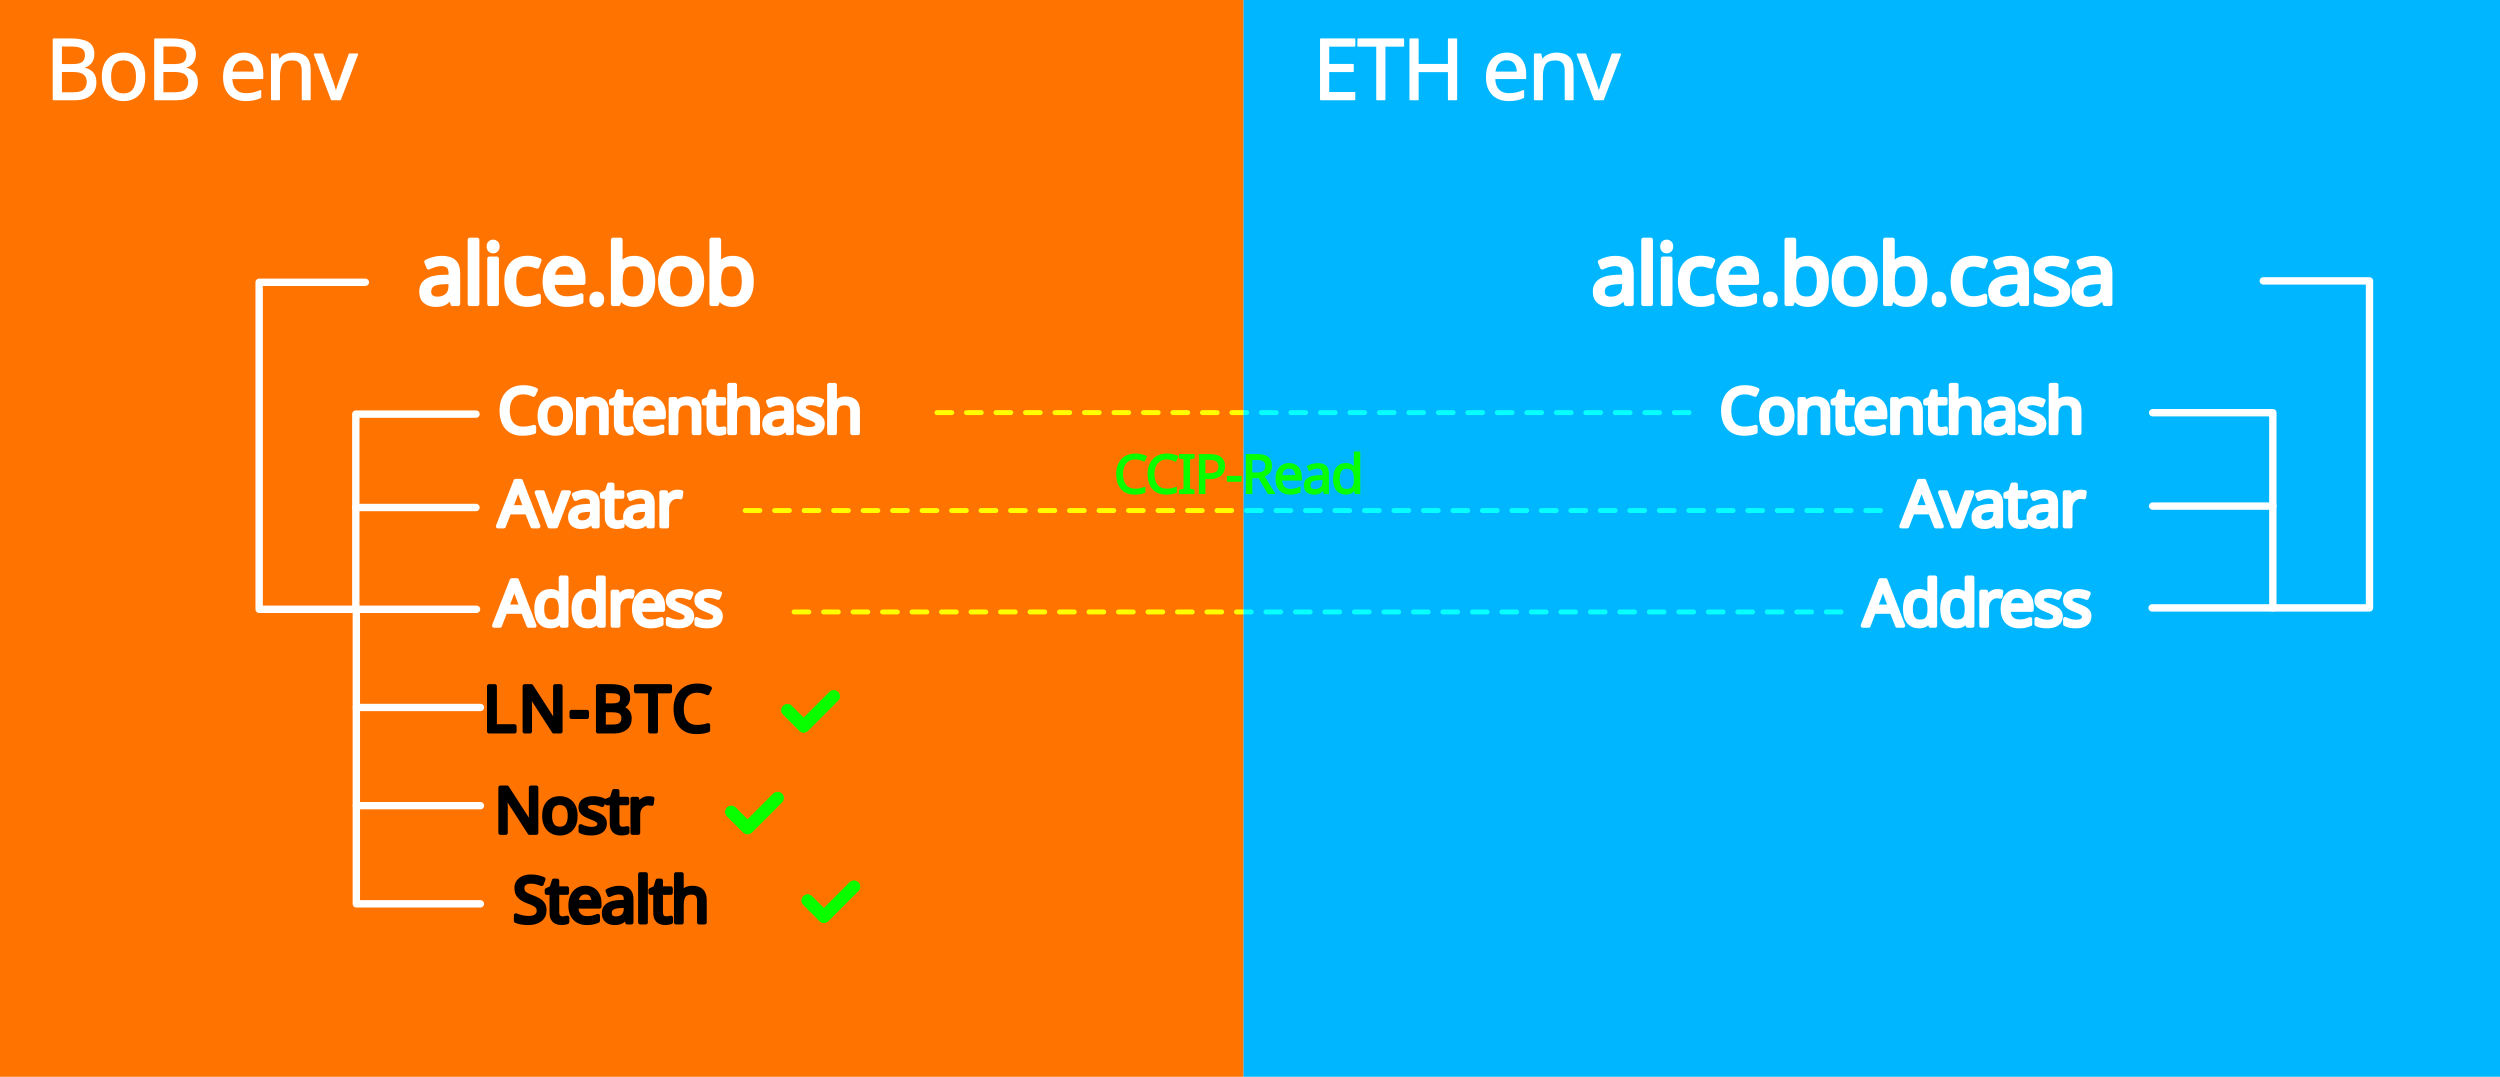
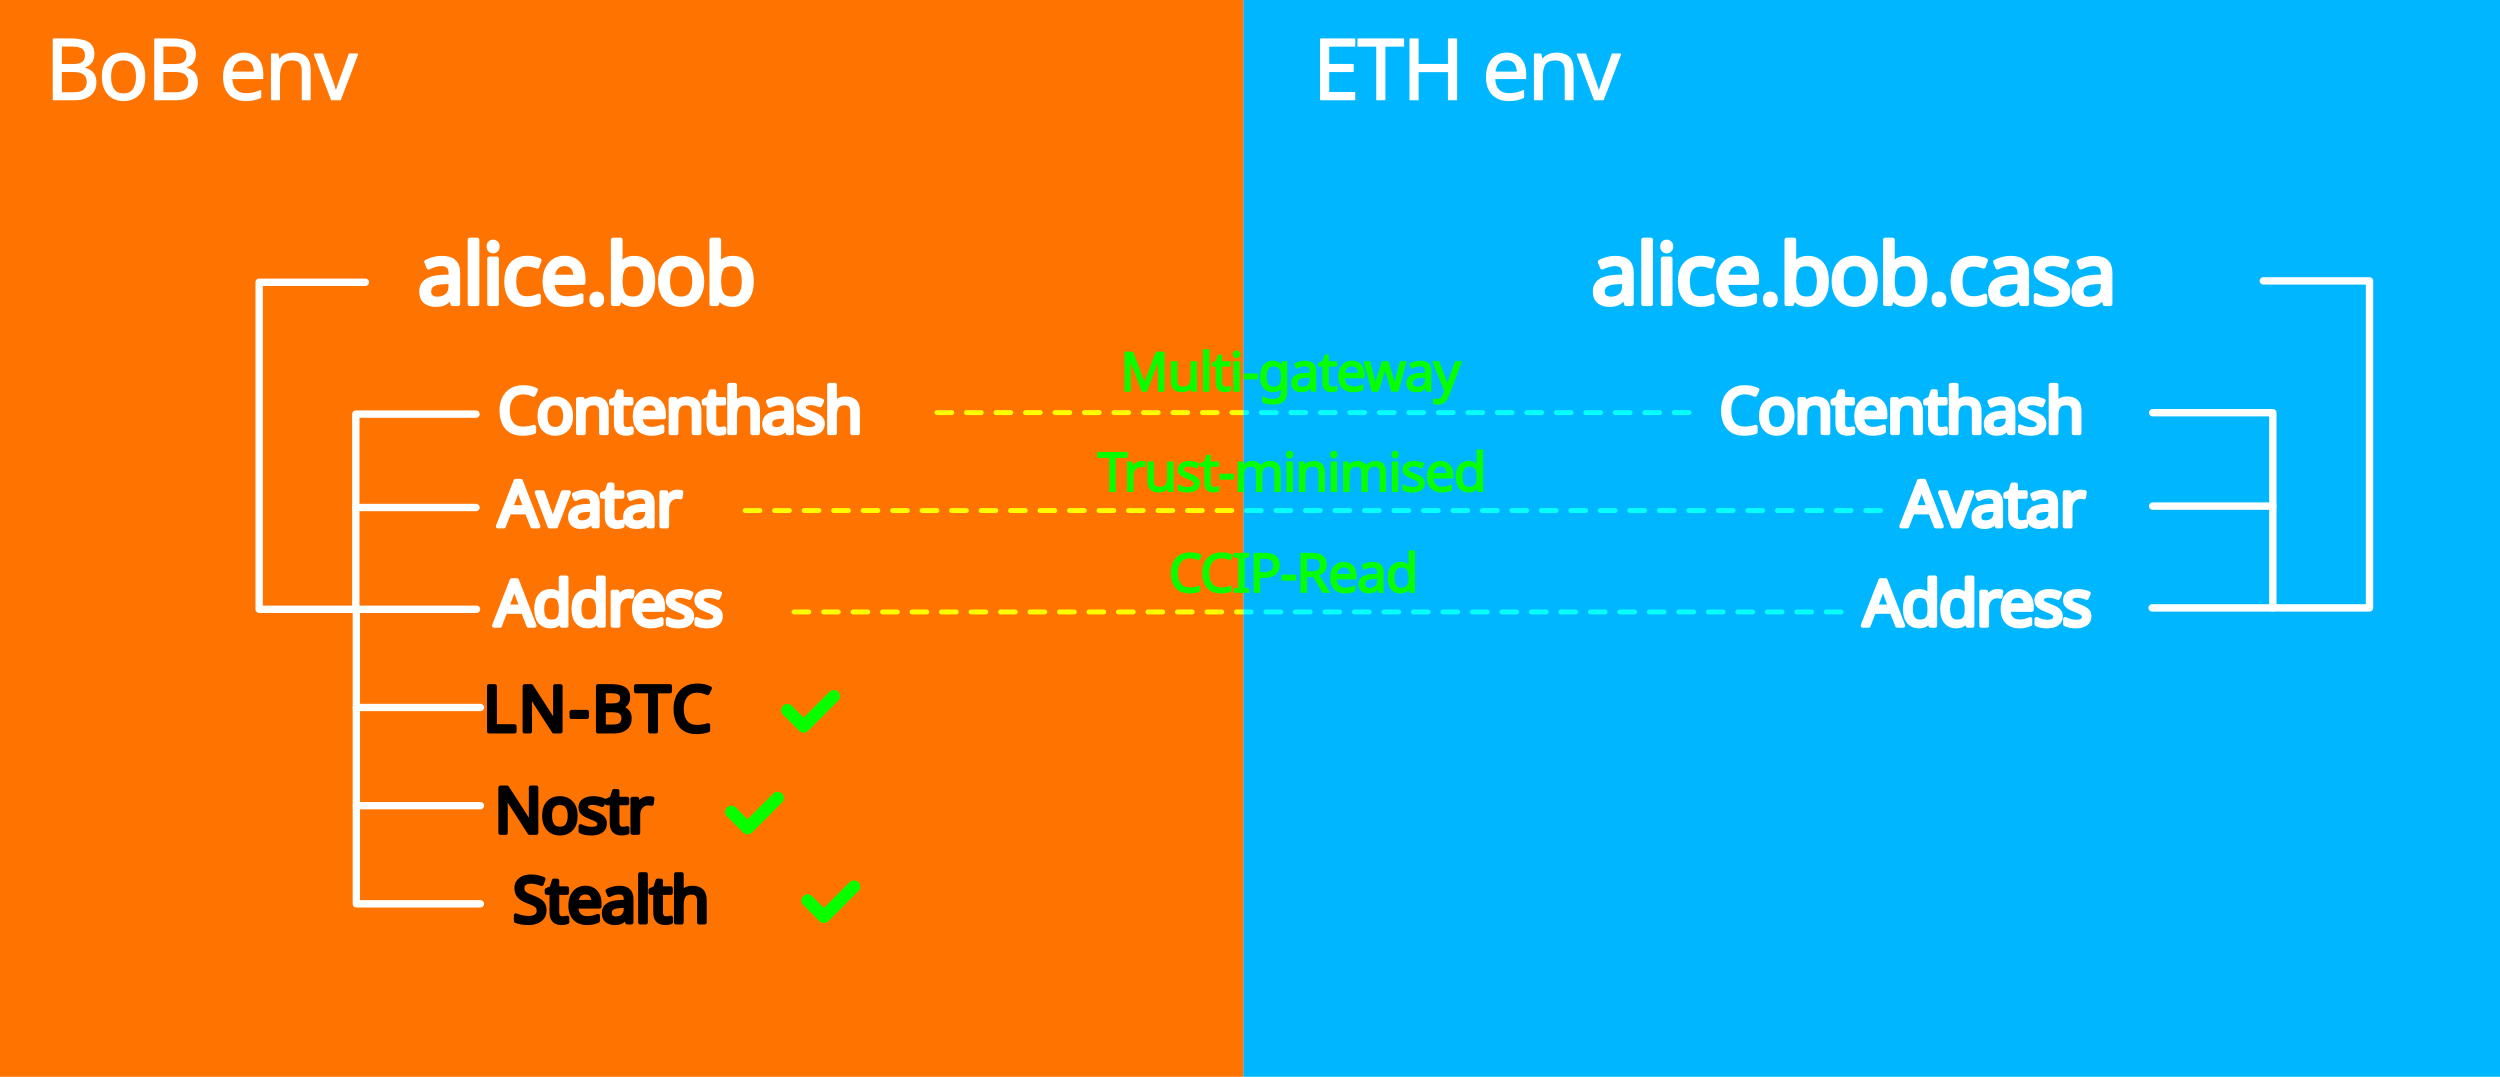
<svg xmlns="http://www.w3.org/2000/svg" version="1.1" id="Layer_1" x="0px" y="0px" viewBox="0 0 1017.265 438.132" xml:space="preserve" width="1017.265" height="438.132">
  <rect style="fill:#00b7ff;fill-opacity:1;fill-rule:evenodd;stroke:none;stroke-width:10.196;stroke-linecap:round;stroke-linejoin:round;stroke-dashoffset:4.046;paint-order:stroke fill markers;stop-color:#000000" id="rect856-3" width="511.356" height="438.132" x="505.909" y="0" />
  <rect style="fill:#ff7300;fill-opacity:1;fill-rule:evenodd;stroke:none;stroke-width:10.142;stroke-linecap:round;stroke-linejoin:round;stroke-dashoffset:4.046;paint-order:stroke fill markers;stop-color:#000000" id="rect856" width="505.909" height="438.132" x="0" y="0" />
  <g id="g857-9-0" transform="translate(-227.1207,558.2446)" style="fill:#00b7ff;fill-opacity:1;stroke:none" />
  <text xml:space="preserve" id="text990-9" style="font-size:53.333px;line-height:1.25;font-family:Palatino;-inkscape-font-specification:Palatino;font-variant-ligatures:none;text-align:center;letter-spacing:-1.39px;white-space:pre;shape-inside:url(#rect992-0);fill:#00b7ff;fill-opacity:1;stroke:none;" transform="translate(248.7202,-185.4778)" />
  <defs id="defs864">
    <rect x="570.106" y="518.723" width="795.212" height="234.893" id="rect992" />
    <rect x="570.106" y="518.723" width="795.212" height="234.893" id="rect992-0" />
    <rect x="570.106" y="518.723" width="795.212" height="234.893" id="rect883" />
  </defs>
  <style type="text/css" id="style833">
	.st0{fill:#E1E1E1;}
	.st1{fill:#F58B00;}
</style>
  <g id="g857-9" transform="translate(-735.9186,558.2446)" style="fill:#ff7300;fill-opacity:1;stroke:none" />
  <text xml:space="preserve" id="text990" style="font-size:53.333px;line-height:1.25;font-family:Palatino;-inkscape-font-specification:Palatino;font-variant-ligatures:none;text-align:center;letter-spacing:-1.39px;white-space:pre;shape-inside:url(#rect992);fill:#ff7300;fill-opacity:1;stroke:none;" transform="translate(-260.0778,-185.4778)" />
  <text xml:space="preserve" style="font-size:34.329px;line-height:1.25;font-family:Palatino;-inkscape-font-specification:Palatino;font-variant-ligatures:none;text-align:center;letter-spacing:-0.895px;text-anchor:middle;stroke-width:1.744;stroke-miterlimit:4;stroke-dasharray:none" x="251.237" y="123.674" id="text911">
    <tspan id="tspan909" x="250.789" y="123.674" style="font-style:normal;font-variant:normal;font-weight:normal;font-stretch:normal;font-family:'SF Mono';-inkscape-font-specification:'SF Mono';fill:#ffffff;fill-opacity:1;stroke:#ffffff;stroke-width:1.744;stroke-linecap:round;stroke-linejoin:round;stroke-miterlimit:4;stroke-dasharray:none;stroke-opacity:1">alice.bob</tspan>
  </text>
  <text xml:space="preserve" style="font-size:34.329px;line-height:1.25;font-family:Palatino;-inkscape-font-specification:Palatino;font-variant-ligatures:none;text-align:center;letter-spacing:-0.895px;text-anchor:middle;stroke-width:0.644" x="94.359" y="40.471" id="text911-5">
    <tspan id="tspan909-3" x="93.912" y="40.471" style="font-style:normal;font-variant:normal;font-weight:normal;font-stretch:normal;font-family:'OCR A Std';-inkscape-font-specification:'OCR A Std';fill:#ffffff;fill-opacity:1;stroke:#ffffff;stroke-width:0.644;stroke-linecap:round;stroke-linejoin:round;stroke-opacity:1">BoB env</tspan>
  </text>
  <text xml:space="preserve" style="font-size:34.329px;line-height:1.25;font-family:Palatino;-inkscape-font-specification:Palatino;font-variant-ligatures:none;text-align:center;letter-spacing:-0.895px;text-anchor:middle;stroke-width:0.644" x="609.149" y="40.471" id="text911-5-1">
    <tspan id="tspan909-3-2" x="608.702" y="40.471" style="font-style:normal;font-variant:normal;font-weight:normal;font-stretch:normal;font-family:'OCR A Std';-inkscape-font-specification:'OCR A Std';fill:#ffffff;fill-opacity:1;stroke:#ffffff;stroke-width:0.644;stroke-linecap:round;stroke-linejoin:round;stroke-opacity:1">ETH env</tspan>
  </text>
  <text xml:space="preserve" style="font-size:34.329px;line-height:1.25;font-family:Palatino;-inkscape-font-specification:Palatino;font-variant-ligatures:none;text-align:center;letter-spacing:-0.895px;text-anchor:middle;stroke-width:1.744;stroke-miterlimit:4;stroke-dasharray:none" x="766.866" y="123.674" id="text911-2">
    <tspan id="tspan909-4" x="766.419" y="123.674" style="font-style:normal;font-variant:normal;font-weight:normal;font-stretch:normal;font-family:'SF Mono';-inkscape-font-specification:'SF Mono';fill:#ffffff;fill-opacity:1;stroke:#ffffff;stroke-width:1.744;stroke-linecap:round;stroke-linejoin:round;stroke-miterlimit:4;stroke-dasharray:none;stroke-opacity:1">alice.bob.casa</tspan>
  </text>
  <path style="fill:none;stroke:#ffffff;stroke-width:3;stroke-linecap:round;stroke-linejoin:round;stroke-miterlimit:4;stroke-dasharray:none;stroke-opacity:1" d="m 148.668,114.864 h -43.216 v 133.06 h 39.331 V 168.503 H 193.691" id="path985" />
  <text xml:space="preserve" style="font-size:25.731px;line-height:1.25;font-family:Palatino;-inkscape-font-specification:Palatino;font-variant-ligatures:none;text-align:center;letter-spacing:-0.671px;text-anchor:middle;stroke-width:1.707;stroke-miterlimit:4;stroke-dasharray:none" x="286.163" y="176.206" id="text911-8">
    <tspan id="tspan909-1" x="285.828" y="176.206" style="font-style:normal;font-variant:normal;font-weight:normal;font-stretch:normal;font-family:'SF Mono';-inkscape-font-specification:'SF Mono';fill:#ffffff;fill-opacity:1;stroke:#ffffff;stroke-width:1.707;stroke-linecap:round;stroke-linejoin:round;stroke-miterlimit:4;stroke-dasharray:none;stroke-opacity:1">Contenthash</tspan>
  </text>
  <path style="mix-blend-mode:screen;fill:none;stroke:#ffffff;stroke-width:3;stroke-linecap:round;stroke-linejoin:round;stroke-miterlimit:4;stroke-dasharray:none;stroke-opacity:1" d="M 193.691,206.503 H 144.783" id="path1011" />
  <path style="fill:none;stroke:#ffffff;stroke-width:3;stroke-linecap:round;stroke-linejoin:round;stroke-miterlimit:4;stroke-dasharray:none;stroke-opacity:1" d="m 920.95,114.295 h 43.216 v 133.06 h -39.331 v -79.421 h -48.908" id="path985-7" />
  <path style="mix-blend-mode:screen;fill:none;stroke:#ffffff;stroke-width:3;stroke-linecap:round;stroke-linejoin:round;stroke-miterlimit:4;stroke-dasharray:none;stroke-opacity:1" d="m 875.927,205.934 h 48.908" id="path1011-3" />
  <text xml:space="preserve" style="font-size:25.731px;line-height:1.25;font-family:Palatino;-inkscape-font-specification:Palatino;font-variant-ligatures:none;text-align:center;letter-spacing:-0.671px;text-anchor:middle;stroke-width:1.707;stroke-miterlimit:4;stroke-dasharray:none" x="783.208" y="176.206" id="text911-8-8">
    <tspan id="tspan909-1-1" x="782.872" y="176.206" style="font-style:normal;font-variant:normal;font-weight:normal;font-stretch:normal;font-family:'SF Mono';-inkscape-font-specification:'SF Mono';fill:#ffffff;fill-opacity:1;stroke:#ffffff;stroke-width:1.707;stroke-linecap:round;stroke-linejoin:round;stroke-miterlimit:4;stroke-dasharray:none;stroke-opacity:1">Contenthash</tspan>
  </text>
  <path style="mix-blend-mode:screen;fill:none;stroke:#ffffff;stroke-width:3;stroke-linecap:round;stroke-linejoin:round;stroke-miterlimit:4;stroke-dasharray:none;stroke-opacity:1" d="m 193.907,247.924 h -49.124" id="path1011-4" />
  <path style="mix-blend-mode:screen;fill:none;stroke:#ffffff;stroke-width:3;stroke-linecap:round;stroke-linejoin:round;stroke-miterlimit:4;stroke-dasharray:none;stroke-opacity:1" d="m 924.836,247.355 h -49.124" id="path1011-4-5" />
  <text xml:space="preserve" style="font-size:25.731px;line-height:1.25;font-family:Palatino;-inkscape-font-specification:Palatino;font-variant-ligatures:none;text-align:center;letter-spacing:1px;text-anchor:middle;fill:#000000;fill-opacity:1;stroke:#000000;stroke-width:1.707;stroke-miterlimit:4;stroke-dasharray:none;stroke-opacity:1" x="253.221" y="297.61" id="text911-8-3">
    <tspan id="tspan909-1-6" x="253.721" y="297.61" style="font-style:normal;font-variant:normal;font-weight:normal;font-stretch:normal;font-family:'SF Mono';-inkscape-font-specification:'SF Mono';fill:#000000;fill-opacity:1;stroke:#000000;stroke-width:1.707;stroke-linecap:round;stroke-linejoin:round;stroke-miterlimit:4;stroke-dasharray:none;stroke-opacity:1">LN-BTC</tspan>
  </text>
  <text xml:space="preserve" style="font-size:25.731px;line-height:1.25;font-family:Palatino;-inkscape-font-specification:Palatino;font-variant-ligatures:none;text-align:center;letter-spacing:-0.67px;text-anchor:middle;fill:#000000;fill-opacity:1;stroke:#000000;stroke-width:1.707;stroke-miterlimit:4;stroke-dasharray:none;stroke-opacity:1" x="242.797" y="338.863" id="text911-8-3-4">
    <tspan id="tspan909-1-6-0" x="242.462" y="338.863" style="font-style:normal;font-variant:normal;font-weight:normal;font-stretch:normal;font-family:'SF Mono';-inkscape-font-specification:'SF Mono';fill:#000000;fill-opacity:1;stroke:#000000;stroke-width:1.707;stroke-linecap:round;stroke-linejoin:round;stroke-miterlimit:4;stroke-dasharray:none;stroke-opacity:1">Nostr</tspan>
  </text>
  <path style="mix-blend-mode:screen;fill:none;stroke:#ffffff;stroke-width:3;stroke-linecap:round;stroke-linejoin:round;stroke-miterlimit:4;stroke-dasharray:none;stroke-opacity:1;fill-opacity:1" d="m 195.473,287.876 h -50.475 v -39.952" id="path1011-0" />
  <text xml:space="preserve" style="font-size:25.731px;line-height:1.25;font-family:Palatino;-inkscape-font-specification:Palatino;font-variant-ligatures:none;text-align:center;letter-spacing:-0.67px;text-anchor:middle;stroke-width:1.707;stroke-miterlimit:4;stroke-dasharray:none" x="249.42" y="214.149" id="text911-8-3-4-6">
    <tspan id="tspan909-1-6-0-0" x="249.085" y="214.149" style="font-style:normal;font-variant:normal;font-weight:normal;font-stretch:normal;font-family:'SF Mono';-inkscape-font-specification:'SF Mono';fill:#ffffff;fill-opacity:1;stroke:#ffffff;stroke-width:1.707;stroke-linecap:round;stroke-linejoin:round;stroke-miterlimit:4;stroke-dasharray:none;stroke-opacity:1">Avatar</tspan>
  </text>
  <text xml:space="preserve" style="font-size:25.731px;line-height:1.25;font-family:Palatino;-inkscape-font-specification:Palatino;font-variant-ligatures:none;text-align:center;letter-spacing:-0.67px;text-anchor:middle;stroke-width:1.707;stroke-miterlimit:4;stroke-dasharray:none" x="820.478" y="214.149" id="text911-8-3-4-6-4">
    <tspan id="tspan909-1-6-0-0-2" x="820.143" y="214.149" style="font-style:normal;font-variant:normal;font-weight:normal;font-stretch:normal;font-family:'SF Mono';-inkscape-font-specification:'SF Mono';fill:#ffffff;fill-opacity:1;stroke:#ffffff;stroke-width:1.707;stroke-linecap:round;stroke-linejoin:round;stroke-miterlimit:4;stroke-dasharray:none;stroke-opacity:1">Avatar</tspan>
  </text>
  <text xml:space="preserve" style="font-size:25.731px;line-height:1.25;font-family:Palatino;-inkscape-font-specification:Palatino;font-variant-ligatures:none;text-align:center;letter-spacing:-0.67px;text-anchor:middle;stroke-width:1.707;stroke-miterlimit:4;stroke-dasharray:none" x="257.051" y="254.581" id="text911-8-3-4-6-5">
    <tspan id="tspan909-1-6-0-0-0" x="256.716" y="254.581" style="font-style:normal;font-variant:normal;font-weight:normal;font-stretch:normal;font-family:'SF Mono';-inkscape-font-specification:'SF Mono';fill:#ffffff;fill-opacity:1;stroke:#ffffff;stroke-width:1.707;stroke-linecap:round;stroke-linejoin:round;stroke-miterlimit:4;stroke-dasharray:none;stroke-opacity:1">Address</tspan>
  </text>
  <text xml:space="preserve" style="font-size:25.731px;line-height:1.25;font-family:Palatino;-inkscape-font-specification:Palatino;font-variant-ligatures:none;text-align:center;letter-spacing:-0.67px;text-anchor:middle;stroke-width:1.707;stroke-miterlimit:4;stroke-dasharray:none" x="813.966" y="254.581" id="text911-8-3-4-6-5-8">
    <tspan id="tspan909-1-6-0-0-0-8" x="813.631" y="254.581" style="font-style:normal;font-variant:normal;font-weight:normal;font-stretch:normal;font-family:'SF Mono';-inkscape-font-specification:'SF Mono';fill:#ffffff;fill-opacity:1;stroke:#ffffff;stroke-width:1.707;stroke-linecap:round;stroke-linejoin:round;stroke-miterlimit:4;stroke-dasharray:none;stroke-opacity:1">Address</tspan>
  </text>
  <path style="mix-blend-mode:screen;fill:none;stroke:#ffffff;stroke-width:3;stroke-linecap:round;stroke-linejoin:round;stroke-miterlimit:4;stroke-dasharray:none;stroke-opacity:1;fill-opacity:1" d="m 195.473,327.828 h -50.475 v -39.952" id="path1011-0-0" />
  <path style="mix-blend-mode:screen;fill:none;stroke:#ffffff;stroke-width:3;stroke-linecap:round;stroke-linejoin:round;stroke-miterlimit:4;stroke-dasharray:none;stroke-opacity:1;fill-opacity:1" d="m 195.473,367.78 h -50.475 v -39.952" id="path1011-0-0-7" />
  <text xml:space="preserve" style="font-size:25.731px;line-height:1.25;font-family:Palatino;-inkscape-font-specification:Palatino;font-variant-ligatures:none;text-align:center;letter-spacing:-0.67px;text-anchor:middle;fill:#000000;fill-opacity:1;stroke:#000000;stroke-width:1.707;stroke-miterlimit:4;stroke-dasharray:none;stroke-opacity:1" x="258.034" y="375.307" id="text911-8-3-4-5">
    <tspan id="tspan909-1-6-0-7" x="257.699" y="375.307" style="font-style:normal;font-variant:normal;font-weight:normal;font-stretch:normal;font-family:'SF Mono';-inkscape-font-specification:'SF Mono';fill:#000000;fill-opacity:1;stroke:#000000;stroke-width:1.707;stroke-linecap:round;stroke-linejoin:round;stroke-miterlimit:4;stroke-dasharray:none;stroke-opacity:1">Stealth</tspan>
  </text>
  <path style="mix-blend-mode:screen;fill:none;stroke:#07ff00;stroke-width:2;stroke-linecap:round;stroke-linejoin:round;stroke-miterlimit:4;stroke-dasharray:6, 6;stroke-dashoffset:0;stroke-opacity:1;fill-opacity:1" d="M 687.275,167.897 H 377.492" id="path1011-01" />
  <path style="mix-blend-mode:screen;fill:none;stroke:#07ff00;stroke-width:2;stroke-linecap:round;stroke-linejoin:round;stroke-miterlimit:4;stroke-dasharray:6, 6;stroke-dashoffset:0;stroke-opacity:1" d="M 765.202,207.737 H 300.919" id="path1011-01-2" />
  <path style="mix-blend-mode:screen;fill:none;stroke:#07ff00;stroke-width:2;stroke-linecap:round;stroke-linejoin:round;stroke-miterlimit:4;stroke-dasharray:6, 6;stroke-dashoffset:0;stroke-opacity:1" d="M 749.119,249 H 318.136" id="path1011-01-2-5" />
-   <text xml:space="preserve" style="font-size:21.828px;line-height:1.25;font-family:Palatino;-inkscape-font-specification:Palatino;font-variant-ligatures:none;text-align:center;letter-spacing:-0.569px;text-anchor:middle;fill:#07ff00;fill-opacity:1;stroke:#07ff00;stroke-width:0.709;stroke-opacity:1;stroke-miterlimit:4;stroke-dasharray:none;" x="512.007" y="200.687" id="text2208">
-     <tspan id="tspan2206" x="511.722" y="200.687" style="font-style:normal;font-variant:normal;font-weight:normal;font-stretch:normal;font-family:'OCR A Std';-inkscape-font-specification:'OCR A Std';fill:#07ff00;fill-opacity:1;stroke:#07ff00;stroke-width:0.709;stroke-opacity:1;stroke-miterlimit:4;stroke-dasharray:none;">CCIP-Read</tspan>
+   <text xml:space="preserve" style="font-size:21.828px;line-height:1.25;font-family:Palatino;-inkscape-font-specification:Palatino;font-variant-ligatures:none;text-align:center;letter-spacing:-0.569px;text-anchor:middle;fill:#07ff00;fill-opacity:1;stroke:#07ff00;stroke-width:0.709;stroke-miterlimit:4;stroke-dasharray:none;stroke-opacity:1" x="534.266" y="240.895" id="text2208">
+     <tspan id="tspan2206" x="533.982" y="240.895" style="font-style:normal;font-variant:normal;font-weight:normal;font-stretch:normal;font-family:'OCR A Std';-inkscape-font-specification:'OCR A Std';fill:#07ff00;fill-opacity:1;stroke:#07ff00;stroke-width:0.709;stroke-miterlimit:4;stroke-dasharray:none;stroke-opacity:1">CCIP-Read</tspan>
  </text>
  <g style="fill:#07ff00;fill-opacity:1;fill-rule:nonzero;stroke:#07ff00;stroke-width:0;stroke-linecap:butt;stroke-linejoin:miter;stroke-miterlimit:10;stroke-dasharray:none;stroke-opacity:1" transform="matrix(0.2951003,0,0,0.2951003,315.0827,277.3404)" id="g1289">
    <path d="m 40.427,68.922 c -1.816,0 -3.631,-0.693 -5.017,-2.079 L 13.035,44.47 c -2.771,-2.771 -2.771,-7.263 0,-10.034 2.771,-2.77 7.263,-2.77 10.034,0 L 40.427,51.793 76.889,15.332 c 2.769,-2.77 7.264,-2.77 10.033,0 2.771,2.771 2.771,7.263 0,10.034 L 45.444,66.843 c -1.386,1.386 -3.201,2.079 -5.017,2.079 z" style="opacity:1;fill:#07ff00;fill-opacity:1;fill-rule:nonzero;stroke:#07ff00;stroke-width:1;stroke-linecap:butt;stroke-linejoin:miter;stroke-miterlimit:10;stroke-dasharray:none;stroke-opacity:1" stroke-linecap="round" id="path1285" />
    <path d="m 40.427,69.922 c -2.162,0 -4.195,-0.842 -5.724,-2.371 L 12.328,45.177 c -1.529,-1.529 -2.371,-3.562 -2.371,-5.724 0,-2.162 0.842,-4.195 2.371,-5.724 3.156,-3.155 8.292,-3.155 11.448,0 l 16.651,16.65 35.755,-35.753 c 1.527,-1.529 3.561,-2.371 5.724,-2.371 2.162,0 4.195,0.842 5.724,2.371 1.528,1.528 2.37,3.561 2.37,5.723 0,2.163 -0.842,4.195 -2.371,5.724 L 46.151,67.551 c -1.529,1.529 -3.562,2.371 -5.724,2.371 z M 18.052,33.362 c -1.561,0 -3.122,0.594 -4.31,1.782 -1.151,1.151 -1.785,2.681 -1.785,4.309 0,1.628 0.634,3.159 1.785,4.31 l 22.375,22.374 c 1.151,1.151 2.682,1.785 4.31,1.785 1.628,0 3.159,-0.634 4.31,-1.785 L 86.215,24.659 C 87.366,23.508 88,21.978 88,20.349 c 0,-1.628 -0.634,-3.158 -1.785,-4.31 -1.15,-1.151 -2.682,-1.785 -4.31,-1.785 -1.629,0 -3.159,0.634 -4.31,1.785 L 40.427,53.207 22.361,35.143 c -1.188,-1.187 -2.749,-1.781 -4.309,-1.781 z" style="opacity:1;fill:#07ff00;fill-opacity:1;fill-rule:nonzero;stroke:#07ff00;stroke-width:1;stroke-linecap:butt;stroke-linejoin:miter;stroke-miterlimit:10;stroke-dasharray:none;stroke-opacity:1" stroke-linecap="round" id="path1287" />
  </g>
  <g style="fill:#07ff00;fill-opacity:1;fill-rule:nonzero;stroke:#07ff00;stroke-width:0;stroke-linecap:butt;stroke-linejoin:miter;stroke-miterlimit:10;stroke-dasharray:none;stroke-opacity:1" transform="matrix(0.2951049,0,0,0.2951049,292.259,318.7193)" id="g1289-8">
    <path d="m 40.427,68.922 c -1.816,0 -3.631,-0.693 -5.017,-2.079 L 13.035,44.47 c -2.771,-2.771 -2.771,-7.263 0,-10.034 2.771,-2.77 7.263,-2.77 10.034,0 L 40.427,51.793 76.889,15.332 c 2.769,-2.77 7.264,-2.77 10.033,0 2.771,2.771 2.771,7.263 0,10.034 L 45.444,66.843 c -1.386,1.386 -3.201,2.079 -5.017,2.079 z" style="opacity:1;fill:#07ff00;fill-opacity:1;fill-rule:nonzero;stroke:#07ff00;stroke-width:1;stroke-linecap:butt;stroke-linejoin:miter;stroke-miterlimit:10;stroke-dasharray:none;stroke-opacity:1" stroke-linecap="round" id="path1285-9" />
    <path d="m 40.427,69.922 c -2.162,0 -4.195,-0.842 -5.724,-2.371 L 12.328,45.177 c -1.529,-1.529 -2.371,-3.562 -2.371,-5.724 0,-2.162 0.842,-4.195 2.371,-5.724 3.156,-3.155 8.292,-3.155 11.448,0 l 16.651,16.65 35.755,-35.753 c 1.527,-1.529 3.561,-2.371 5.724,-2.371 2.162,0 4.195,0.842 5.724,2.371 1.528,1.528 2.37,3.561 2.37,5.723 0,2.163 -0.842,4.195 -2.371,5.724 L 46.151,67.551 c -1.529,1.529 -3.562,2.371 -5.724,2.371 z M 18.052,33.362 c -1.561,0 -3.122,0.594 -4.31,1.782 -1.151,1.151 -1.785,2.681 -1.785,4.309 0,1.628 0.634,3.159 1.785,4.31 l 22.375,22.374 c 1.151,1.151 2.682,1.785 4.31,1.785 1.628,0 3.159,-0.634 4.31,-1.785 L 86.215,24.659 C 87.366,23.508 88,21.978 88,20.349 c 0,-1.628 -0.634,-3.158 -1.785,-4.31 -1.15,-1.151 -2.682,-1.785 -4.31,-1.785 -1.629,0 -3.159,0.634 -4.31,1.785 L 40.427,53.207 22.361,35.143 c -1.188,-1.187 -2.749,-1.781 -4.309,-1.781 z" style="opacity:1;fill:#07ff00;fill-opacity:1;fill-rule:nonzero;stroke:#07ff00;stroke-width:1;stroke-linecap:butt;stroke-linejoin:miter;stroke-miterlimit:10;stroke-dasharray:none;stroke-opacity:1" stroke-linecap="round" id="path1287-1" />
  </g>
  <g style="fill:#07ff00;fill-opacity:1;fill-rule:nonzero;stroke:#07ff00;stroke-width:0;stroke-linecap:butt;stroke-linejoin:miter;stroke-miterlimit:10;stroke-dasharray:none;stroke-opacity:1" transform="matrix(0.2951049,0,0,0.2951049,323.4167,354.799)" id="g1289-8-8">
    <path d="m 40.427,68.922 c -1.816,0 -3.631,-0.693 -5.017,-2.079 L 13.035,44.47 c -2.771,-2.771 -2.771,-7.263 0,-10.034 2.771,-2.77 7.263,-2.77 10.034,0 L 40.427,51.793 76.889,15.332 c 2.769,-2.77 7.264,-2.77 10.033,0 2.771,2.771 2.771,7.263 0,10.034 L 45.444,66.843 c -1.386,1.386 -3.201,2.079 -5.017,2.079 z" style="opacity:1;fill:#07ff00;fill-opacity:1;fill-rule:nonzero;stroke:#07ff00;stroke-width:1;stroke-linecap:butt;stroke-linejoin:miter;stroke-miterlimit:10;stroke-dasharray:none;stroke-opacity:1" stroke-linecap="round" id="path1285-9-9" />
    <path d="m 40.087,69.922 c -2.162,0 -4.195,-0.842 -5.724,-2.371 l -22.375,-22.374 c -1.529,-1.529 -2.371,-3.562 -2.371,-5.724 0,-2.162 0.842,-4.195 2.371,-5.724 3.156,-3.155 8.292,-3.155 11.448,0 l 16.651,16.65 35.755,-35.753 c 1.527,-1.529 3.561,-2.371 5.724,-2.371 2.162,0 4.195,0.842 5.724,2.371 1.528,1.528 2.37,3.561 2.37,5.723 0,2.163 -0.842,4.195 -2.371,5.724 l -41.478,41.478 c -1.529,1.529 -3.562,2.371 -5.724,2.371 z m -22.375,-36.56 c -1.561,0 -3.122,0.594 -4.31,1.782 -1.151,1.151 -1.785,2.681 -1.785,4.309 0,1.628 0.634,3.159 1.785,4.31 l 22.375,22.374 c 1.151,1.151 2.682,1.785 4.31,1.785 1.628,0 3.159,-0.634 4.31,-1.785 l 41.478,-41.478 c 1.151,-1.151 1.785,-2.681 1.785,-4.31 0,-1.628 -0.634,-3.158 -1.785,-4.31 -1.15,-1.151 -2.682,-1.785 -4.31,-1.785 -1.629,0 -3.159,0.634 -4.31,1.785 l -37.168,37.168 -18.066,-18.064 c -1.188,-1.187 -2.749,-1.781 -4.309,-1.781 z" style="opacity:1;fill:#07ff00;fill-opacity:1;fill-rule:nonzero;stroke:#07ff00;stroke-width:1;stroke-linecap:butt;stroke-linejoin:miter;stroke-miterlimit:10;stroke-dasharray:none;stroke-opacity:1" stroke-linecap="round" id="path1287-1-3" />
  </g>
+   <text xml:space="preserve" style="font-size:21.828px;line-height:1.25;font-family:Palatino;-inkscape-font-specification:Palatino;font-variant-ligatures:none;text-align:center;letter-spacing:-0.569px;text-anchor:middle;fill:#07ff00;fill-opacity:1;stroke:#07ff00;stroke-width:0.709;stroke-miterlimit:4;stroke-dasharray:none;stroke-opacity:1" x="533.022" y="159.039" id="text2208-7">
+     <tspan id="tspan2206-3" x="532.738" y="159.039" style="font-style:normal;font-variant:normal;font-weight:normal;font-stretch:normal;font-family:'OCR A Std';-inkscape-font-specification:'OCR A Std';fill:#07ff00;fill-opacity:1;stroke:#07ff00;stroke-width:0.709;stroke-miterlimit:4;stroke-dasharray:none;stroke-opacity:1">Multi-gateway</tspan>
+   </text>
+   <text xml:space="preserve" style="font-size:21.828px;line-height:1.25;font-family:Palatino;-inkscape-font-specification:Palatino;font-variant-ligatures:none;text-align:center;letter-spacing:-0.569px;text-anchor:middle;fill:#07ff00;fill-opacity:1;stroke:#07ff00;stroke-width:0.709;stroke-miterlimit:4;stroke-dasharray:none;stroke-opacity:1" x="533.699" y="199.839" id="text2208-7-8">
+     <tspan id="tspan2206-3-3" x="533.414" y="199.839" style="font-style:normal;font-variant:normal;font-weight:normal;font-stretch:normal;font-family:'OCR A Std';-inkscape-font-specification:'OCR A Std';fill:#07ff00;fill-opacity:1;stroke:#07ff00;stroke-width:0.709;stroke-miterlimit:4;stroke-dasharray:none;stroke-opacity:1">Trust-minimised</tspan>
+   </text>
</svg>
